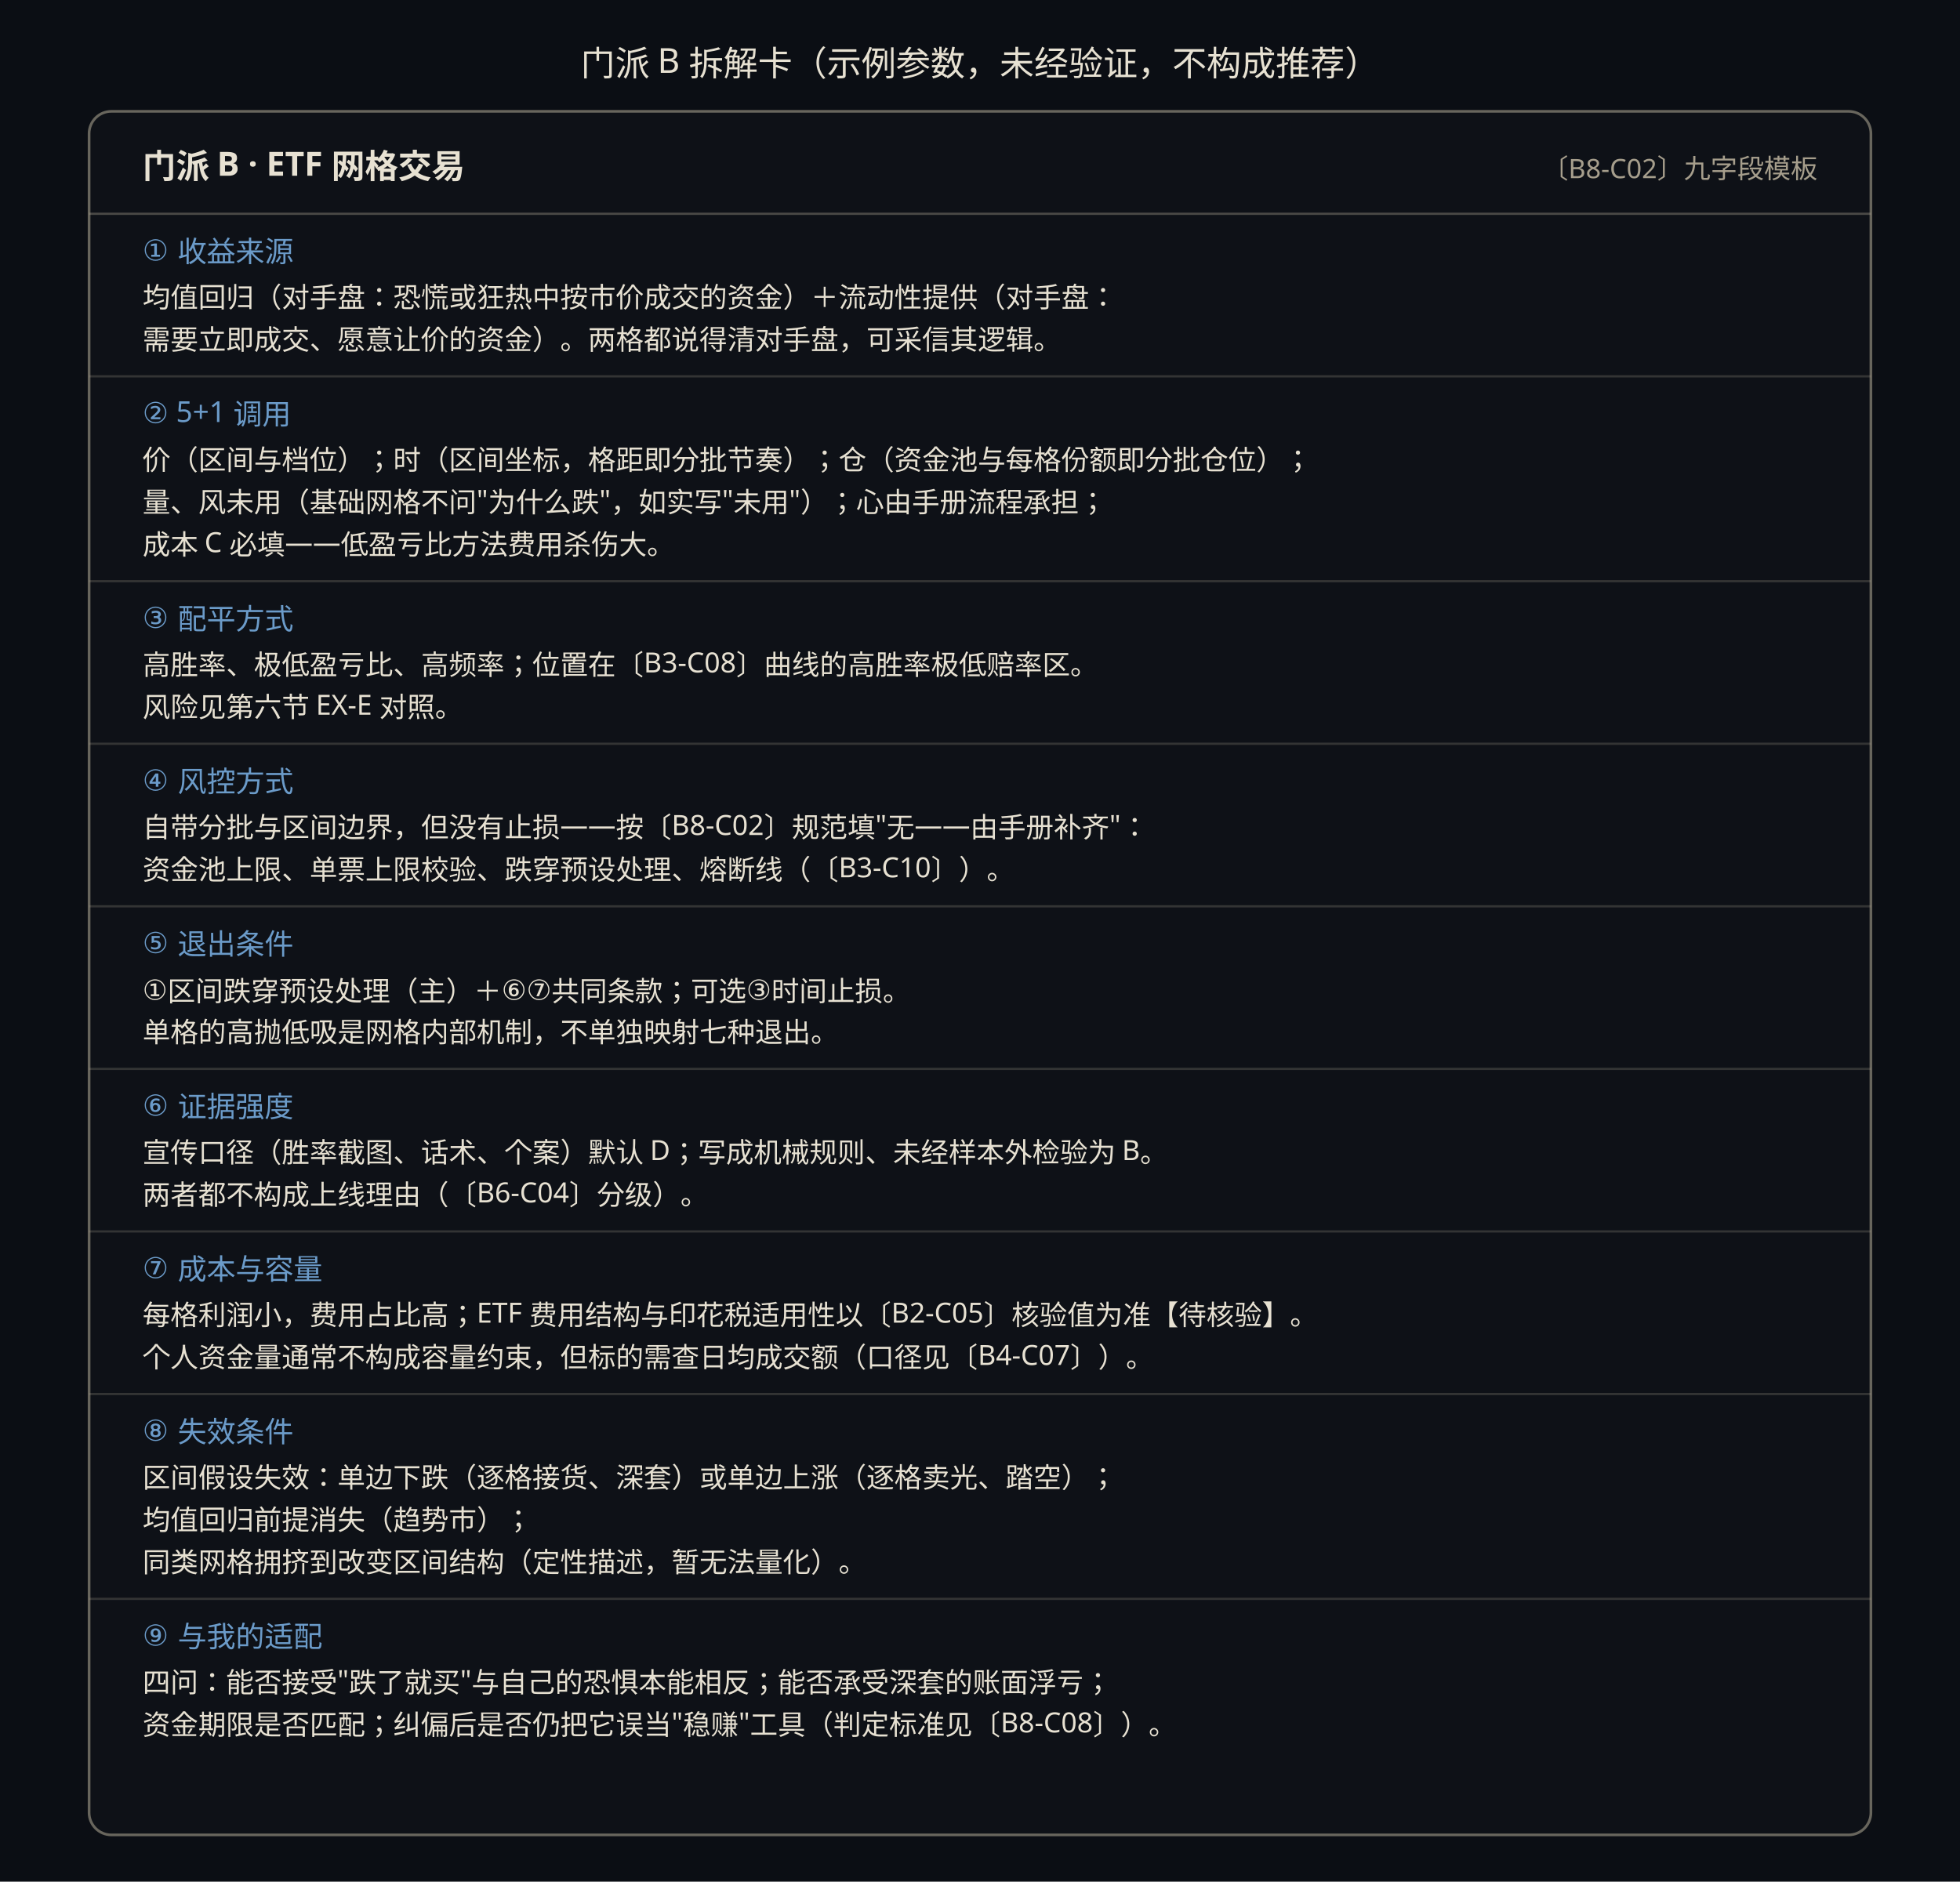
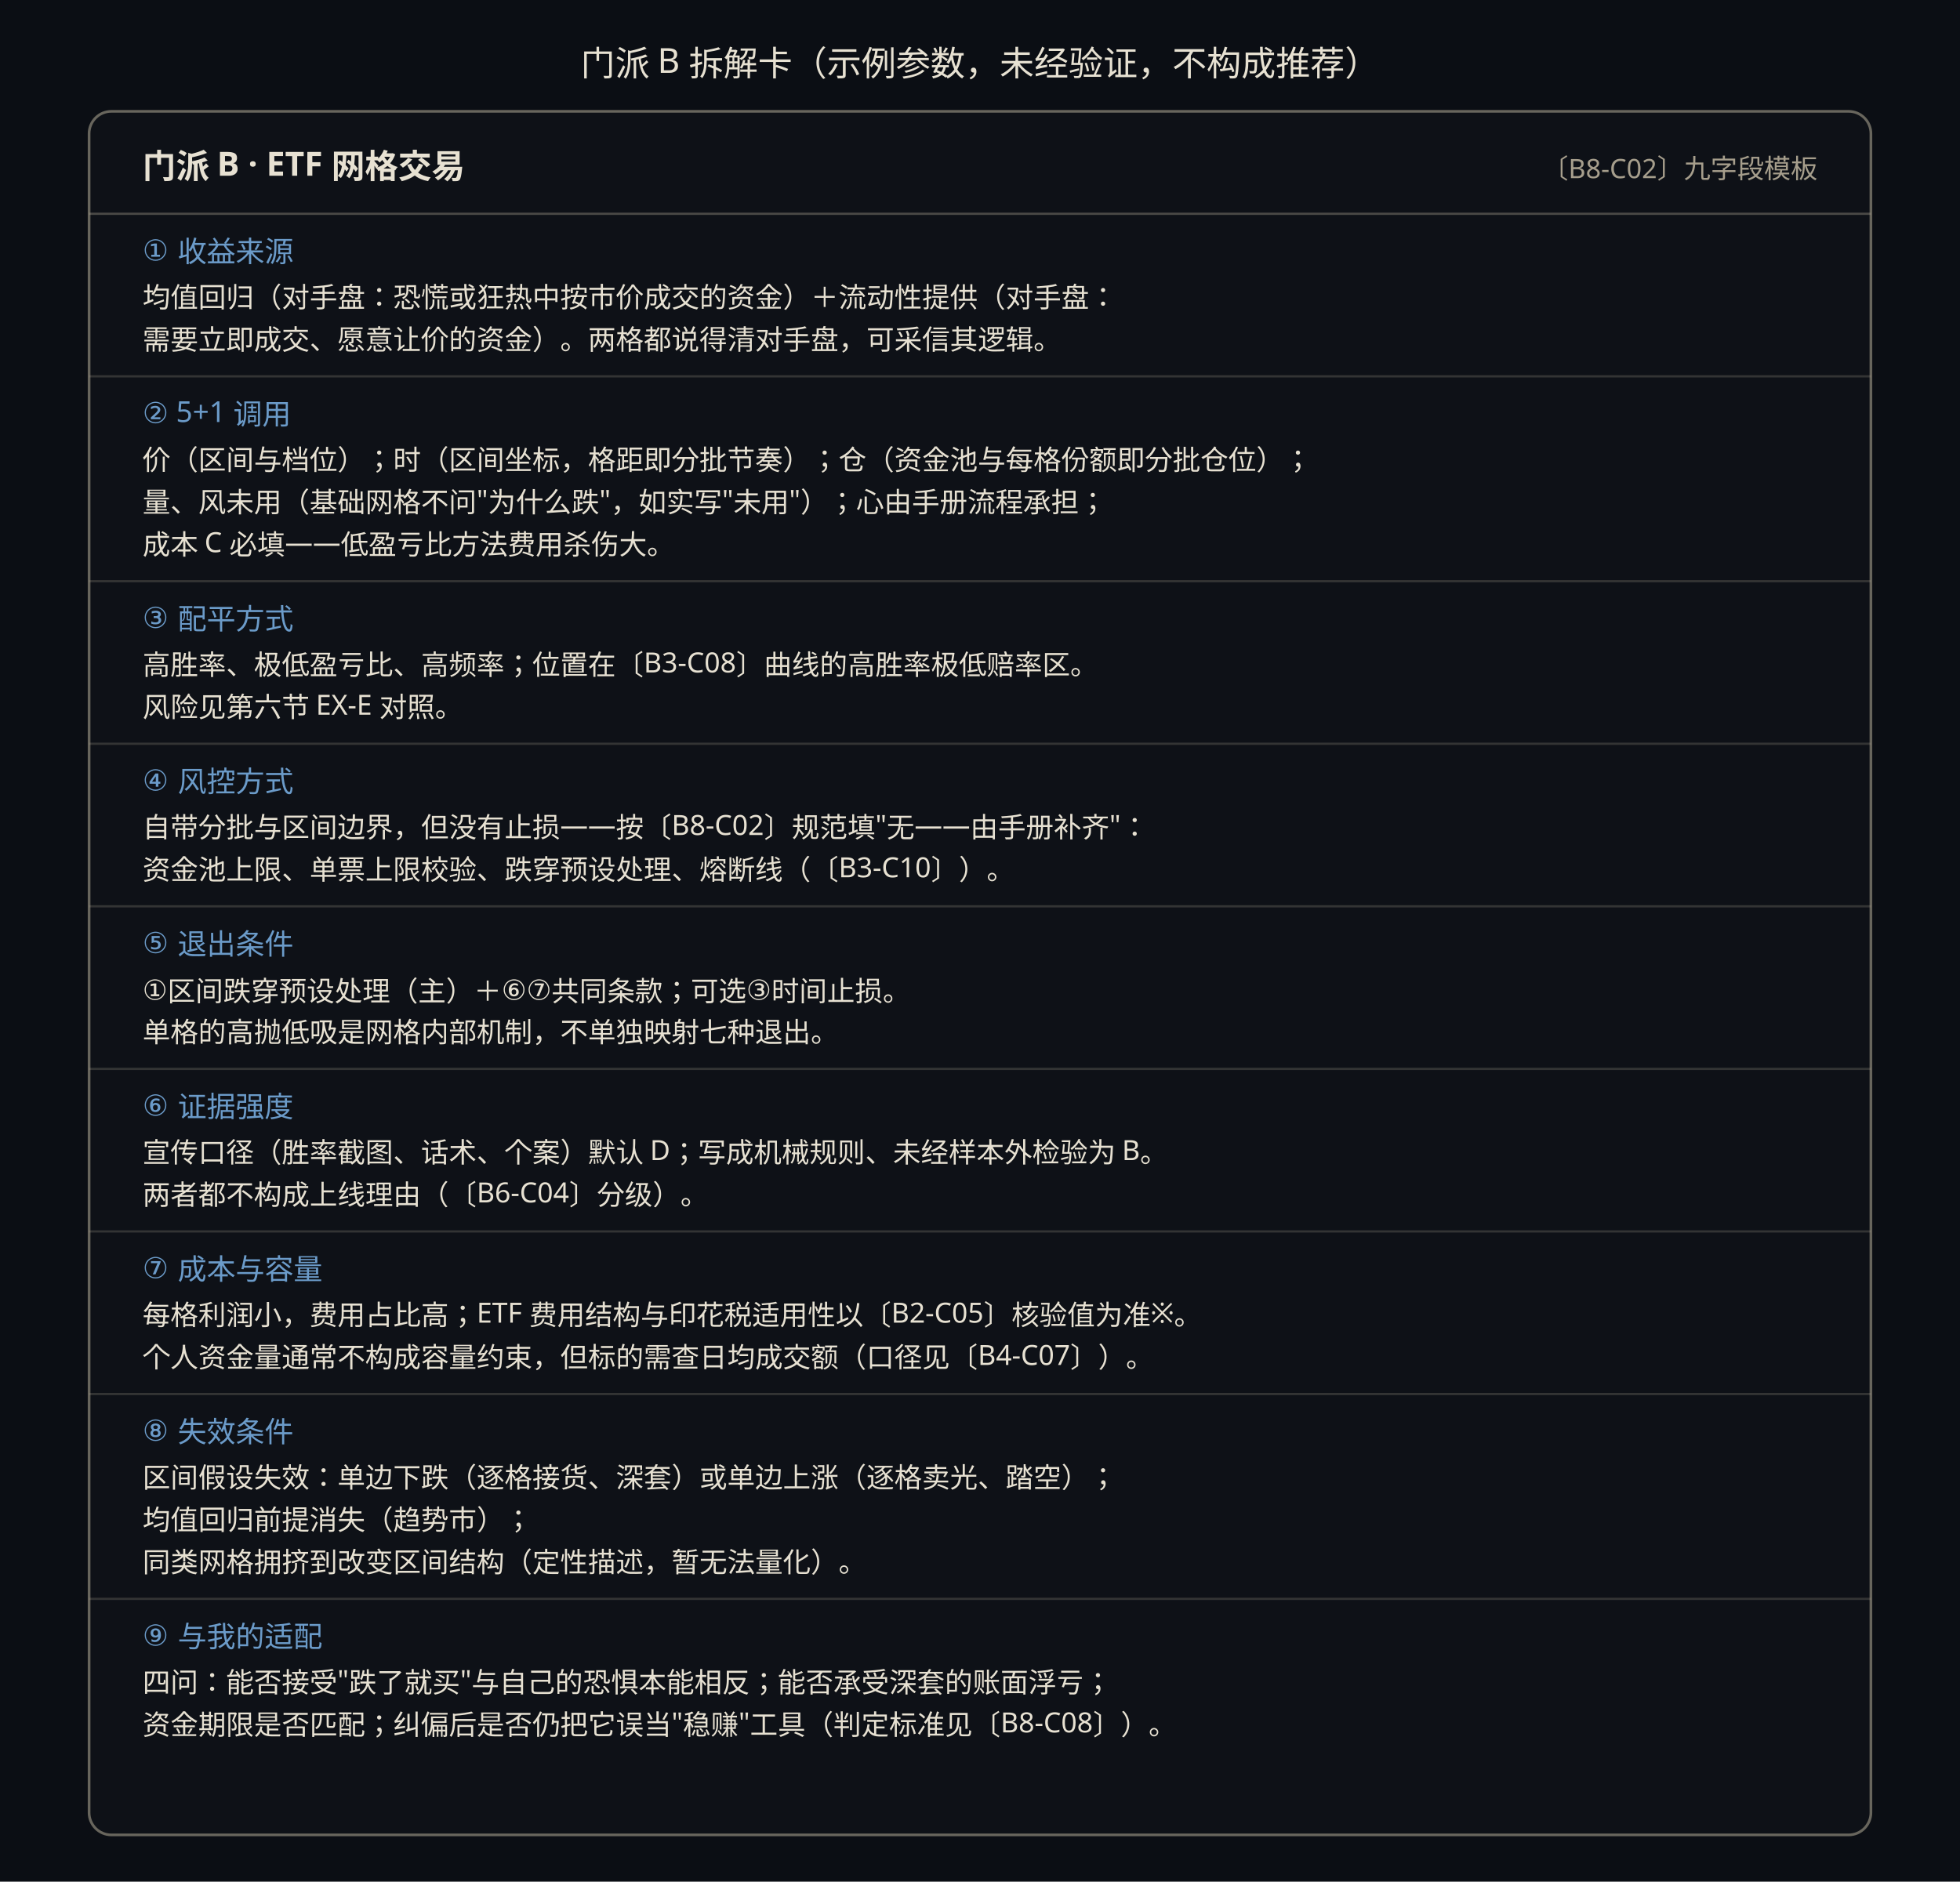
<svg xmlns="http://www.w3.org/2000/svg" viewBox="0 0 880 845" font-family="'Noto Sans SC','Microsoft YaHei',sans-serif">
  <rect width="880" height="845" fill="var(--fig-canvas, #0B0E14)" />
  <g font-family="'Noto Sans SC','Microsoft YaHei',sans-serif">
    <text x="440" y="34" text-anchor="middle" font-size="15.5" fill="var(--fig-ink, #E7E1D2)">门派 B 拆解卡（示例参数，未经验证，不构成推荐）</text>
    <rect x="40" y="50" width="800" height="774" rx="10" fill="var(--fig-surface, #161A21)" fill-opacity="0.30" stroke="var(--fig-ink-sub, #A69E8C)" stroke-opacity="0.6" stroke-width="1.2" />
    <text x="64" y="80" text-anchor="start" font-size="15" font-weight="600" fill="var(--fig-ink, #E7E1D2)">门派 B · ETF 网格交易</text>
    <text x="816" y="80" text-anchor="end" font-size="12" fill="var(--fig-ink-sub, #A69E8C)">〔B8-C02〕九字段模板</text>
    <line x1="40" y1="96" x2="840" y2="96" stroke="var(--fig-ink-sub, #A69E8C)" stroke-opacity="0.4" stroke-width="1" />
    <text x="64" y="117" text-anchor="start" font-size="13" fill="var(--fig-accent, #6B9BC9)">① 收益来源</text>
    <text x="64" y="138" text-anchor="start" font-size="12.5" fill="var(--fig-ink, #E7E1D2)">均值回归（对手盘：恐慌或狂热中按市价成交的资金）＋流动性提供（对手盘：</text>
    <text x="64" y="157" text-anchor="start" font-size="12.5" fill="var(--fig-ink, #E7E1D2)">需要立即成交、愿意让价的资金）。两格都说得清对手盘，可采信其逻辑。</text>
    <line x1="40" y1="169" x2="840" y2="169" stroke="var(--fig-ink-sub, #A69E8C)" stroke-opacity="0.25" stroke-width="1" />
    <text x="64" y="190" text-anchor="start" font-size="13" fill="var(--fig-accent, #6B9BC9)">② 5+1 调用</text>
    <text x="64" y="211" text-anchor="start" font-size="12.5" fill="var(--fig-ink, #E7E1D2)">价（区间与档位）；时（区间坐标，格距即分批节奏）；仓（资金池与每格份额即分批仓位）；</text>
    <text x="64" y="230" text-anchor="start" font-size="12.5" fill="var(--fig-ink, #E7E1D2)">量、风未用（基础网格不问"为什么跌"，如实写"未用"）；心由手册流程承担；</text>
    <text x="64" y="249" text-anchor="start" font-size="12.5" fill="var(--fig-ink, #E7E1D2)">成本 C 必填——低盈亏比方法费用杀伤大。</text>
    <line x1="40" y1="261" x2="840" y2="261" stroke="var(--fig-ink-sub, #A69E8C)" stroke-opacity="0.25" stroke-width="1" />
    <text x="64" y="282" text-anchor="start" font-size="13" fill="var(--fig-accent, #6B9BC9)">③ 配平方式</text>
    <text x="64" y="303" text-anchor="start" font-size="12.5" fill="var(--fig-ink, #E7E1D2)">高胜率、极低盈亏比、高频率；位置在〔B3-C08〕曲线的高胜率极低赔率区。</text>
    <text x="64" y="322" text-anchor="start" font-size="12.5" fill="var(--fig-ink, #E7E1D2)">风险见第六节 EX-E 对照。</text>
    <line x1="40" y1="334" x2="840" y2="334" stroke="var(--fig-ink-sub, #A69E8C)" stroke-opacity="0.25" stroke-width="1" />
    <text x="64" y="355" text-anchor="start" font-size="13" fill="var(--fig-accent, #6B9BC9)">④ 风控方式</text>
    <text x="64" y="376" text-anchor="start" font-size="12.5" fill="var(--fig-ink, #E7E1D2)">自带分批与区间边界，但没有止损——按〔B8-C02〕规范填"无——由手册补齐"：</text>
    <text x="64" y="395" text-anchor="start" font-size="12.5" fill="var(--fig-ink, #E7E1D2)">资金池上限、单票上限校验、跌穿预设处理、熔断线（〔B3-C10〕）。</text>
    <line x1="40" y1="407" x2="840" y2="407" stroke="var(--fig-ink-sub, #A69E8C)" stroke-opacity="0.25" stroke-width="1" />
    <text x="64" y="428" text-anchor="start" font-size="13" fill="var(--fig-accent, #6B9BC9)">⑤ 退出条件</text>
    <text x="64" y="449" text-anchor="start" font-size="12.5" fill="var(--fig-ink, #E7E1D2)">①区间跌穿预设处理（主）＋⑥⑦共同条款；可选③时间止损。</text>
    <text x="64" y="468" text-anchor="start" font-size="12.5" fill="var(--fig-ink, #E7E1D2)">单格的高抛低吸是网格内部机制，不单独映射七种退出。</text>
    <line x1="40" y1="480" x2="840" y2="480" stroke="var(--fig-ink-sub, #A69E8C)" stroke-opacity="0.25" stroke-width="1" />
    <text x="64" y="501" text-anchor="start" font-size="13" fill="var(--fig-accent, #6B9BC9)">⑥ 证据强度</text>
    <text x="64" y="522" text-anchor="start" font-size="12.5" fill="var(--fig-ink, #E7E1D2)">宣传口径（胜率截图、话术、个案）默认 D；写成机械规则、未经样本外检验为 B。</text>
    <text x="64" y="541" text-anchor="start" font-size="12.5" fill="var(--fig-ink, #E7E1D2)">两者都不构成上线理由（〔B6-C04〕分级）。</text>
    <line x1="40" y1="553" x2="840" y2="553" stroke="var(--fig-ink-sub, #A69E8C)" stroke-opacity="0.25" stroke-width="1" />
    <text x="64" y="574" text-anchor="start" font-size="13" fill="var(--fig-accent, #6B9BC9)">⑦ 成本与容量</text>
-     <text x="64" y="595" text-anchor="start" font-size="12.5" fill="var(--fig-ink, #E7E1D2)">每格利润小，费用占比高；ETF 费用结构与印花税适用性以〔B2-C05〕核验值为准【待核验】。</text>
+     <text x="64" y="595" text-anchor="start" font-size="12.5" fill="var(--fig-ink, #E7E1D2)">每格利润小，费用占比高；ETF 费用结构与印花税适用性以〔B2-C05〕核验值为准※。</text>
    <text x="64" y="614" text-anchor="start" font-size="12.5" fill="var(--fig-ink, #E7E1D2)">个人资金量通常不构成容量约束，但标的需查日均成交额（口径见〔B4-C07〕）。</text>
    <line x1="40" y1="626" x2="840" y2="626" stroke="var(--fig-ink-sub, #A69E8C)" stroke-opacity="0.25" stroke-width="1" />
    <text x="64" y="647" text-anchor="start" font-size="13" fill="var(--fig-accent, #6B9BC9)">⑧ 失效条件</text>
    <text x="64" y="668" text-anchor="start" font-size="12.5" fill="var(--fig-ink, #E7E1D2)">区间假设失效：单边下跌（逐格接货、深套）或单边上涨（逐格卖光、踏空）；</text>
    <text x="64" y="687" text-anchor="start" font-size="12.5" fill="var(--fig-ink, #E7E1D2)">均值回归前提消失（趋势市）；</text>
    <text x="64" y="706" text-anchor="start" font-size="12.5" fill="var(--fig-ink, #E7E1D2)">同类网格拥挤到改变区间结构（定性描述，暂无法量化）。</text>
    <line x1="40" y1="718" x2="840" y2="718" stroke="var(--fig-ink-sub, #A69E8C)" stroke-opacity="0.25" stroke-width="1" />
    <text x="64" y="739" text-anchor="start" font-size="13" fill="var(--fig-accent, #6B9BC9)">⑨ 与我的适配</text>
    <text x="64" y="760" text-anchor="start" font-size="12.5" fill="var(--fig-ink, #E7E1D2)">四问：能否接受"跌了就买"与自己的恐惧本能相反；能否承受深套的账面浮亏；</text>
    <text x="64" y="779" text-anchor="start" font-size="12.5" fill="var(--fig-ink, #E7E1D2)">资金期限是否匹配；纠偏后是否仍把它误当"稳赚"工具（判定标准见〔B8-C08〕）。</text>
    <g fill="transparent" stroke="none">
      <rect x="42" y="97" width="796" height="71" data-tip="①收益来源——均值回归（对手盘：恐慌或狂热中按市价成交的资金）＋流动性提供（对手盘：需要立即成交、愿意让价的资金）。两格都说得清对手盘，可采信其逻辑。" />
      <rect x="42" y="170" width="796" height="90" data-tip="②5+1 调用——价（区间与档位）；时（区间坐标，格距即分批节奏）；仓（资金池与每格份额即分批仓位）；量、风未用；心由手册流程承担；成本 C 必填——低盈亏比方法费用杀伤大。" />
      <rect x="42" y="262" width="796" height="71" data-tip="③配平方式——高胜率、极低盈亏比、高频率；位置在〔B3-C08〕曲线的高胜率极低赔率区。风险见第六节 EX-E 对照。" />
      <rect x="42" y="335" width="796" height="71" data-tip="④风控方式——自带分批与区间边界，但没有止损，按〔B8-C02〕规范填&quot;无——由手册补齐&quot;：资金池上限、单票上限校验、跌穿预设处理、熔断线（〔B3-C10〕）。" />
      <rect x="42" y="408" width="796" height="71" data-tip="⑤退出条件——①区间跌穿预设处理（主）＋⑥⑦共同条款；可选③时间止损。单格的高抛低吸是网格内部机制，不单独映射七种退出。" />
      <rect x="42" y="481" width="796" height="71" data-tip="⑥证据强度——宣传口径（胜率截图、话术、个案）默认 D；写成机械规则、未经样本外检验为 B。两者都不构成上线理由（〔B6-C04〕分级）。" />
-       <rect x="42" y="554" width="796" height="71" data-tip="⑦成本与容量——每格利润小，费用占比高；ETF 费用结构与印花税适用性以〔B2-C05〕核验值为准【待核验】；标的需查日均成交额（口径见〔B4-C07〕）。" />
+       <rect x="42" y="554" width="796" height="71" data-tip="⑦成本与容量——每格利润小，费用占比高；ETF 费用结构与印花税适用性以〔B2-C05〕核验值为准※；标的需查日均成交额（口径见〔B4-C07〕）。" />
      <rect x="42" y="627" width="796" height="90" data-tip="⑧失效条件——区间假设失效：单边下跌（逐格接货、深套）或单边上涨（逐格卖光、踏空）；均值回归前提消失（趋势市）；同类网格拥挤到改变区间结构（定性描述）。" />
      <rect x="42" y="719" width="796" height="71" data-tip="⑨与我的适配——四问：能否接受&quot;跌了就买&quot;与恐惧本能相反；能否承受深套浮亏；资金期限是否匹配；纠偏后是否仍把它误当&quot;稳赚&quot;工具（判定标准见〔B8-C08〕）。" />
    </g>
  </g>
</svg>
